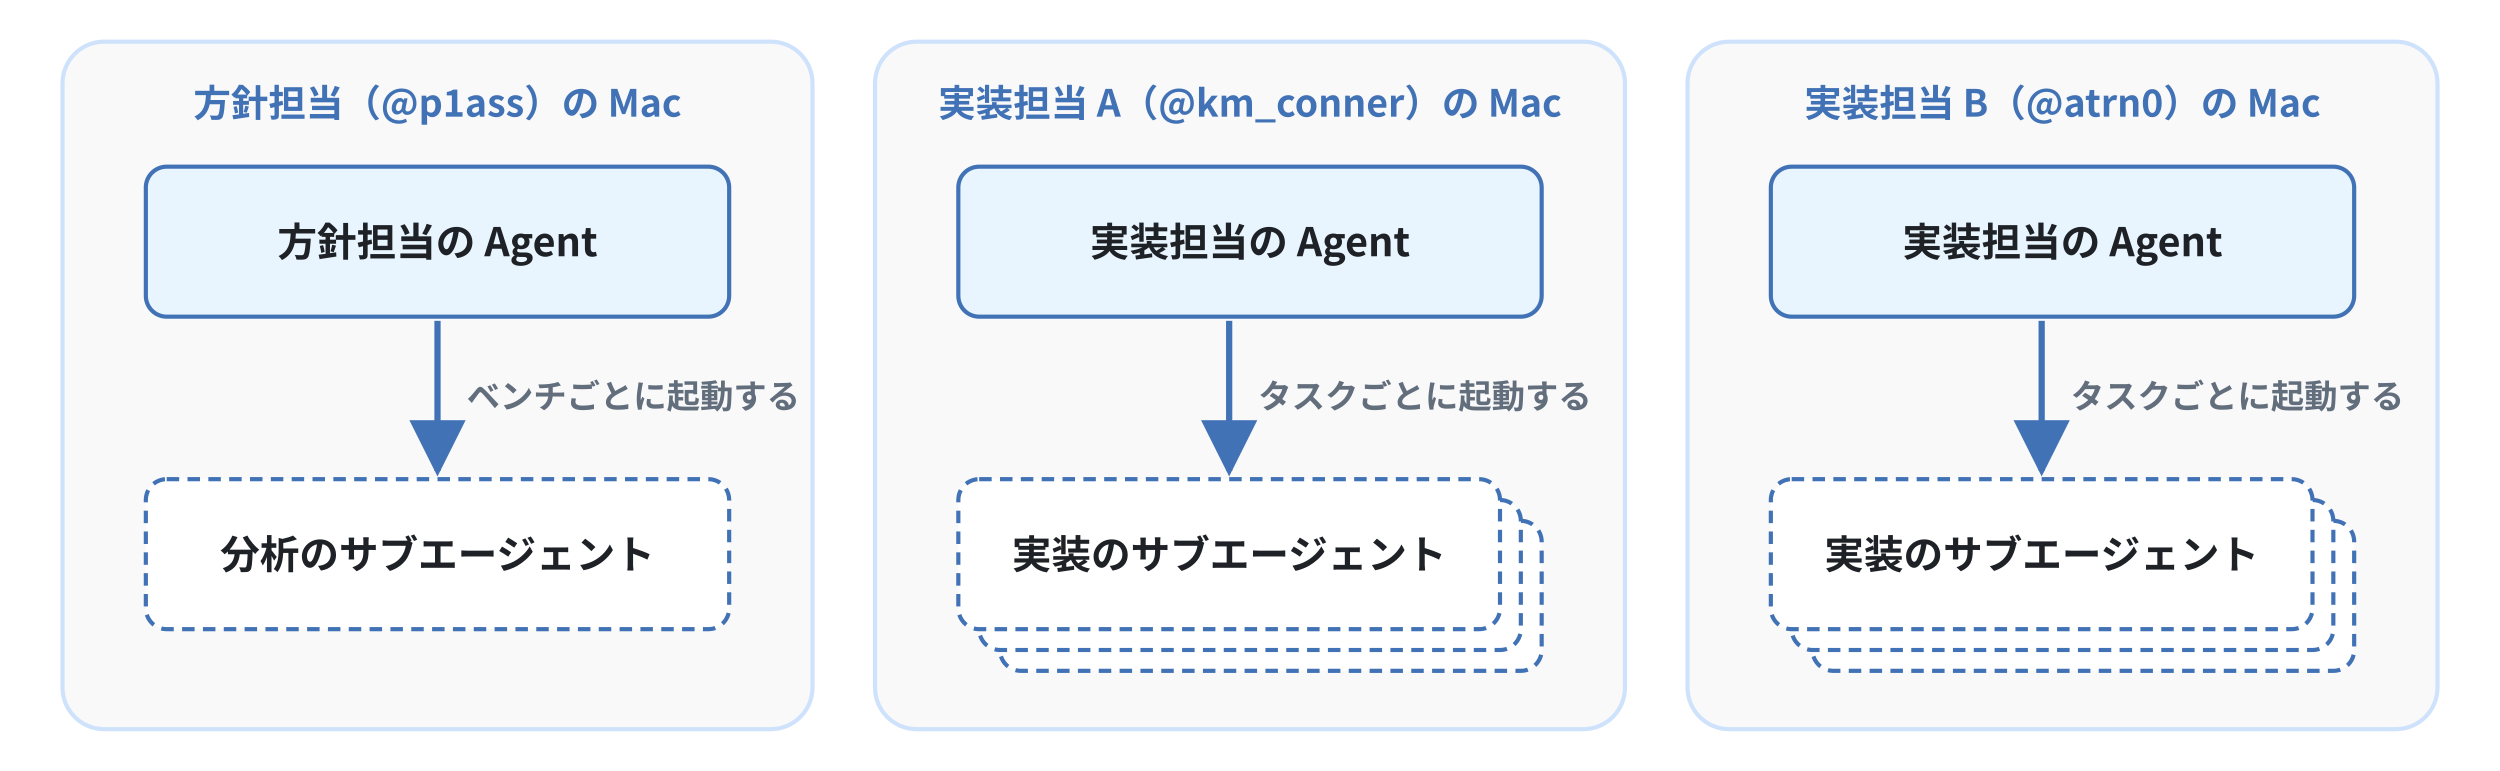
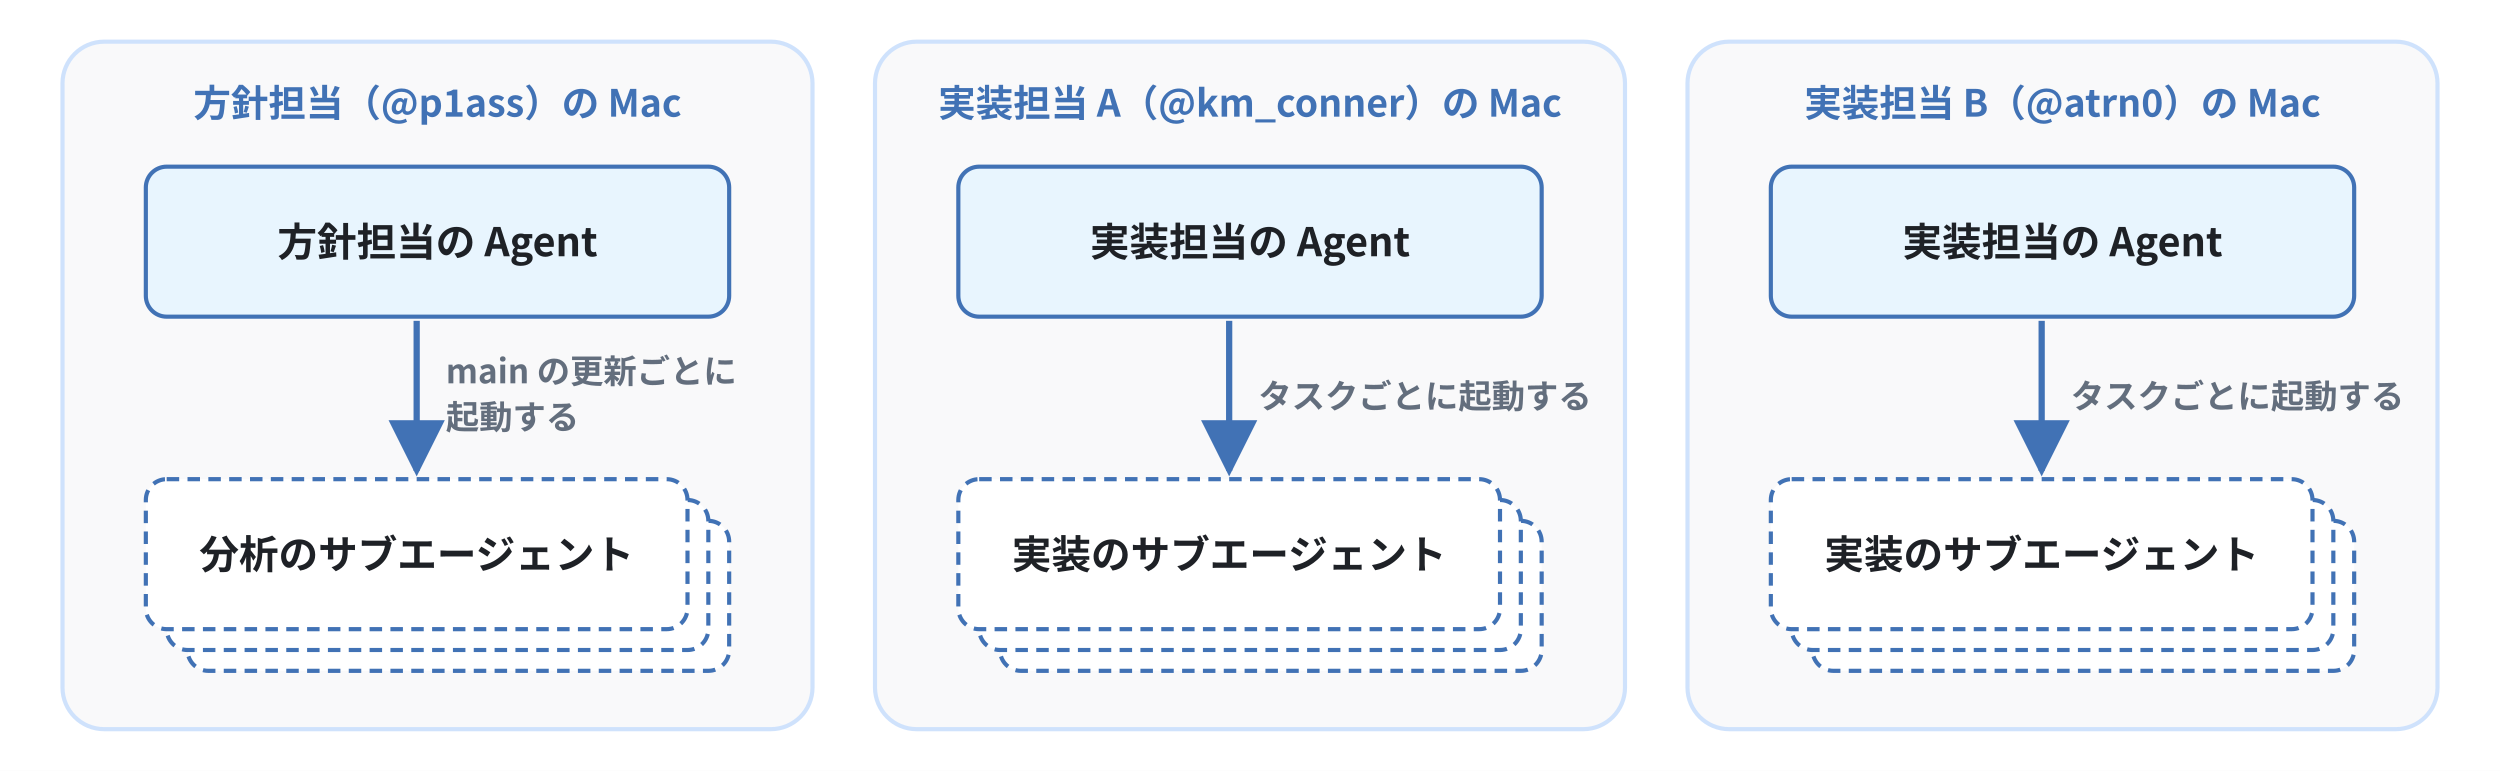
<svg xmlns="http://www.w3.org/2000/svg" width="1200" height="370" viewBox="0 0 1200 370" font-family="'Hiragino Kaku Gothic ProN', 'Hiragino Sans', 'Noto Sans JP', 'Noto Sans CJK JP', 'Yu Gothic', Meiryo, sans-serif">
  <defs>
    <marker id="arrowB" viewBox="0 0 10 10" refX="9" refY="5" markerWidth="9" markerHeight="9" orient="auto">
      <path d="M0,0 L10,5 L0,10 z" fill="#4172b5" />
    </marker>
  </defs>
  <rect width="1200" height="370" fill="#ffffff" />
  <g fill="#f9f9fa" stroke="#cfe2fc" stroke-width="2">
    <rect x="30" y="20" width="360" height="330" rx="20" />
    <rect x="420" y="20" width="360" height="330" rx="20" />
    <rect x="810" y="20" width="360" height="330" rx="20" />
  </g>
  <g font-size="18" fill="#4172b5" font-weight="bold" text-anchor="middle">
    <text x="210" y="56">方針担当（@p1ass）の Mac</text>
    <text x="600" y="56">実装担当 A（@km_conner）の Mac</text>
    <text x="990" y="56">実装担当 B（@atrn0）の Mac</text>
  </g>
  <g fill="#e8f5fe" stroke="#4172b5" stroke-width="2">
    <rect x="70" y="80" width="280" height="72" rx="10" />
    <rect x="460" y="80" width="280" height="72" rx="10" />
    <rect x="850" y="80" width="280" height="72" rx="10" />
  </g>
  <g fill="#ffffff" stroke="#4172b5" stroke-width="2" stroke-dasharray="6 4">
-     <rect x="70" y="230" width="280" height="72" rx="10" />
+     <rect x="90" y="250" width="260" height="72" rx="10" />
+     <rect x="80" y="240" width="260" height="72" rx="10" />
+     <rect x="70" y="230" width="260" height="72" rx="10" />
    <rect x="480" y="250" width="260" height="72" rx="10" />
    <rect x="470" y="240" width="260" height="72" rx="10" />
    <rect x="460" y="230" width="260" height="72" rx="10" />
    <rect x="870" y="250" width="260" height="72" rx="10" />
    <rect x="860" y="240" width="260" height="72" rx="10" />
    <rect x="850" y="230" width="260" height="72" rx="10" />
  </g>
  <g font-size="19" fill="#1e2126" font-weight="bold" text-anchor="middle">
    <text x="210" y="123">方針担当の Agent</text>
    <text x="600" y="123">実装担当の Agent</text>
    <text x="990" y="123">実装担当の Agent</text>
-     <text x="210" y="273">分析のサブエージェント</text>
+     <text x="200" y="273">分析のサブエージェント</text>
    <text x="590" y="273">実装のサブエージェント</text>
    <text x="980" y="273">実装のサブエージェント</text>
  </g>
  <g stroke="#4172b5" stroke-width="3" fill="none" marker-end="url(#arrowB)">
-     <path d="M210,154 L210,226" />
+     <path d="M200,154 L200,226" />
    <path d="M590,154 L590,226" />
    <path d="M980,154 L980,226" />
  </g>
  <g font-size="16" fill="#636e7d" font-weight="bold">
-     <text x="224" y="196">ベンチごとに起動する</text>
+     <text x="214" y="184">main の更新ごとに</text>
+     <text x="214" y="206">起動する</text>
    <text x="604" y="196">タスクごとに起動する</text>
    <text x="994" y="196">タスクごとに起動する</text>
  </g>
</svg>
